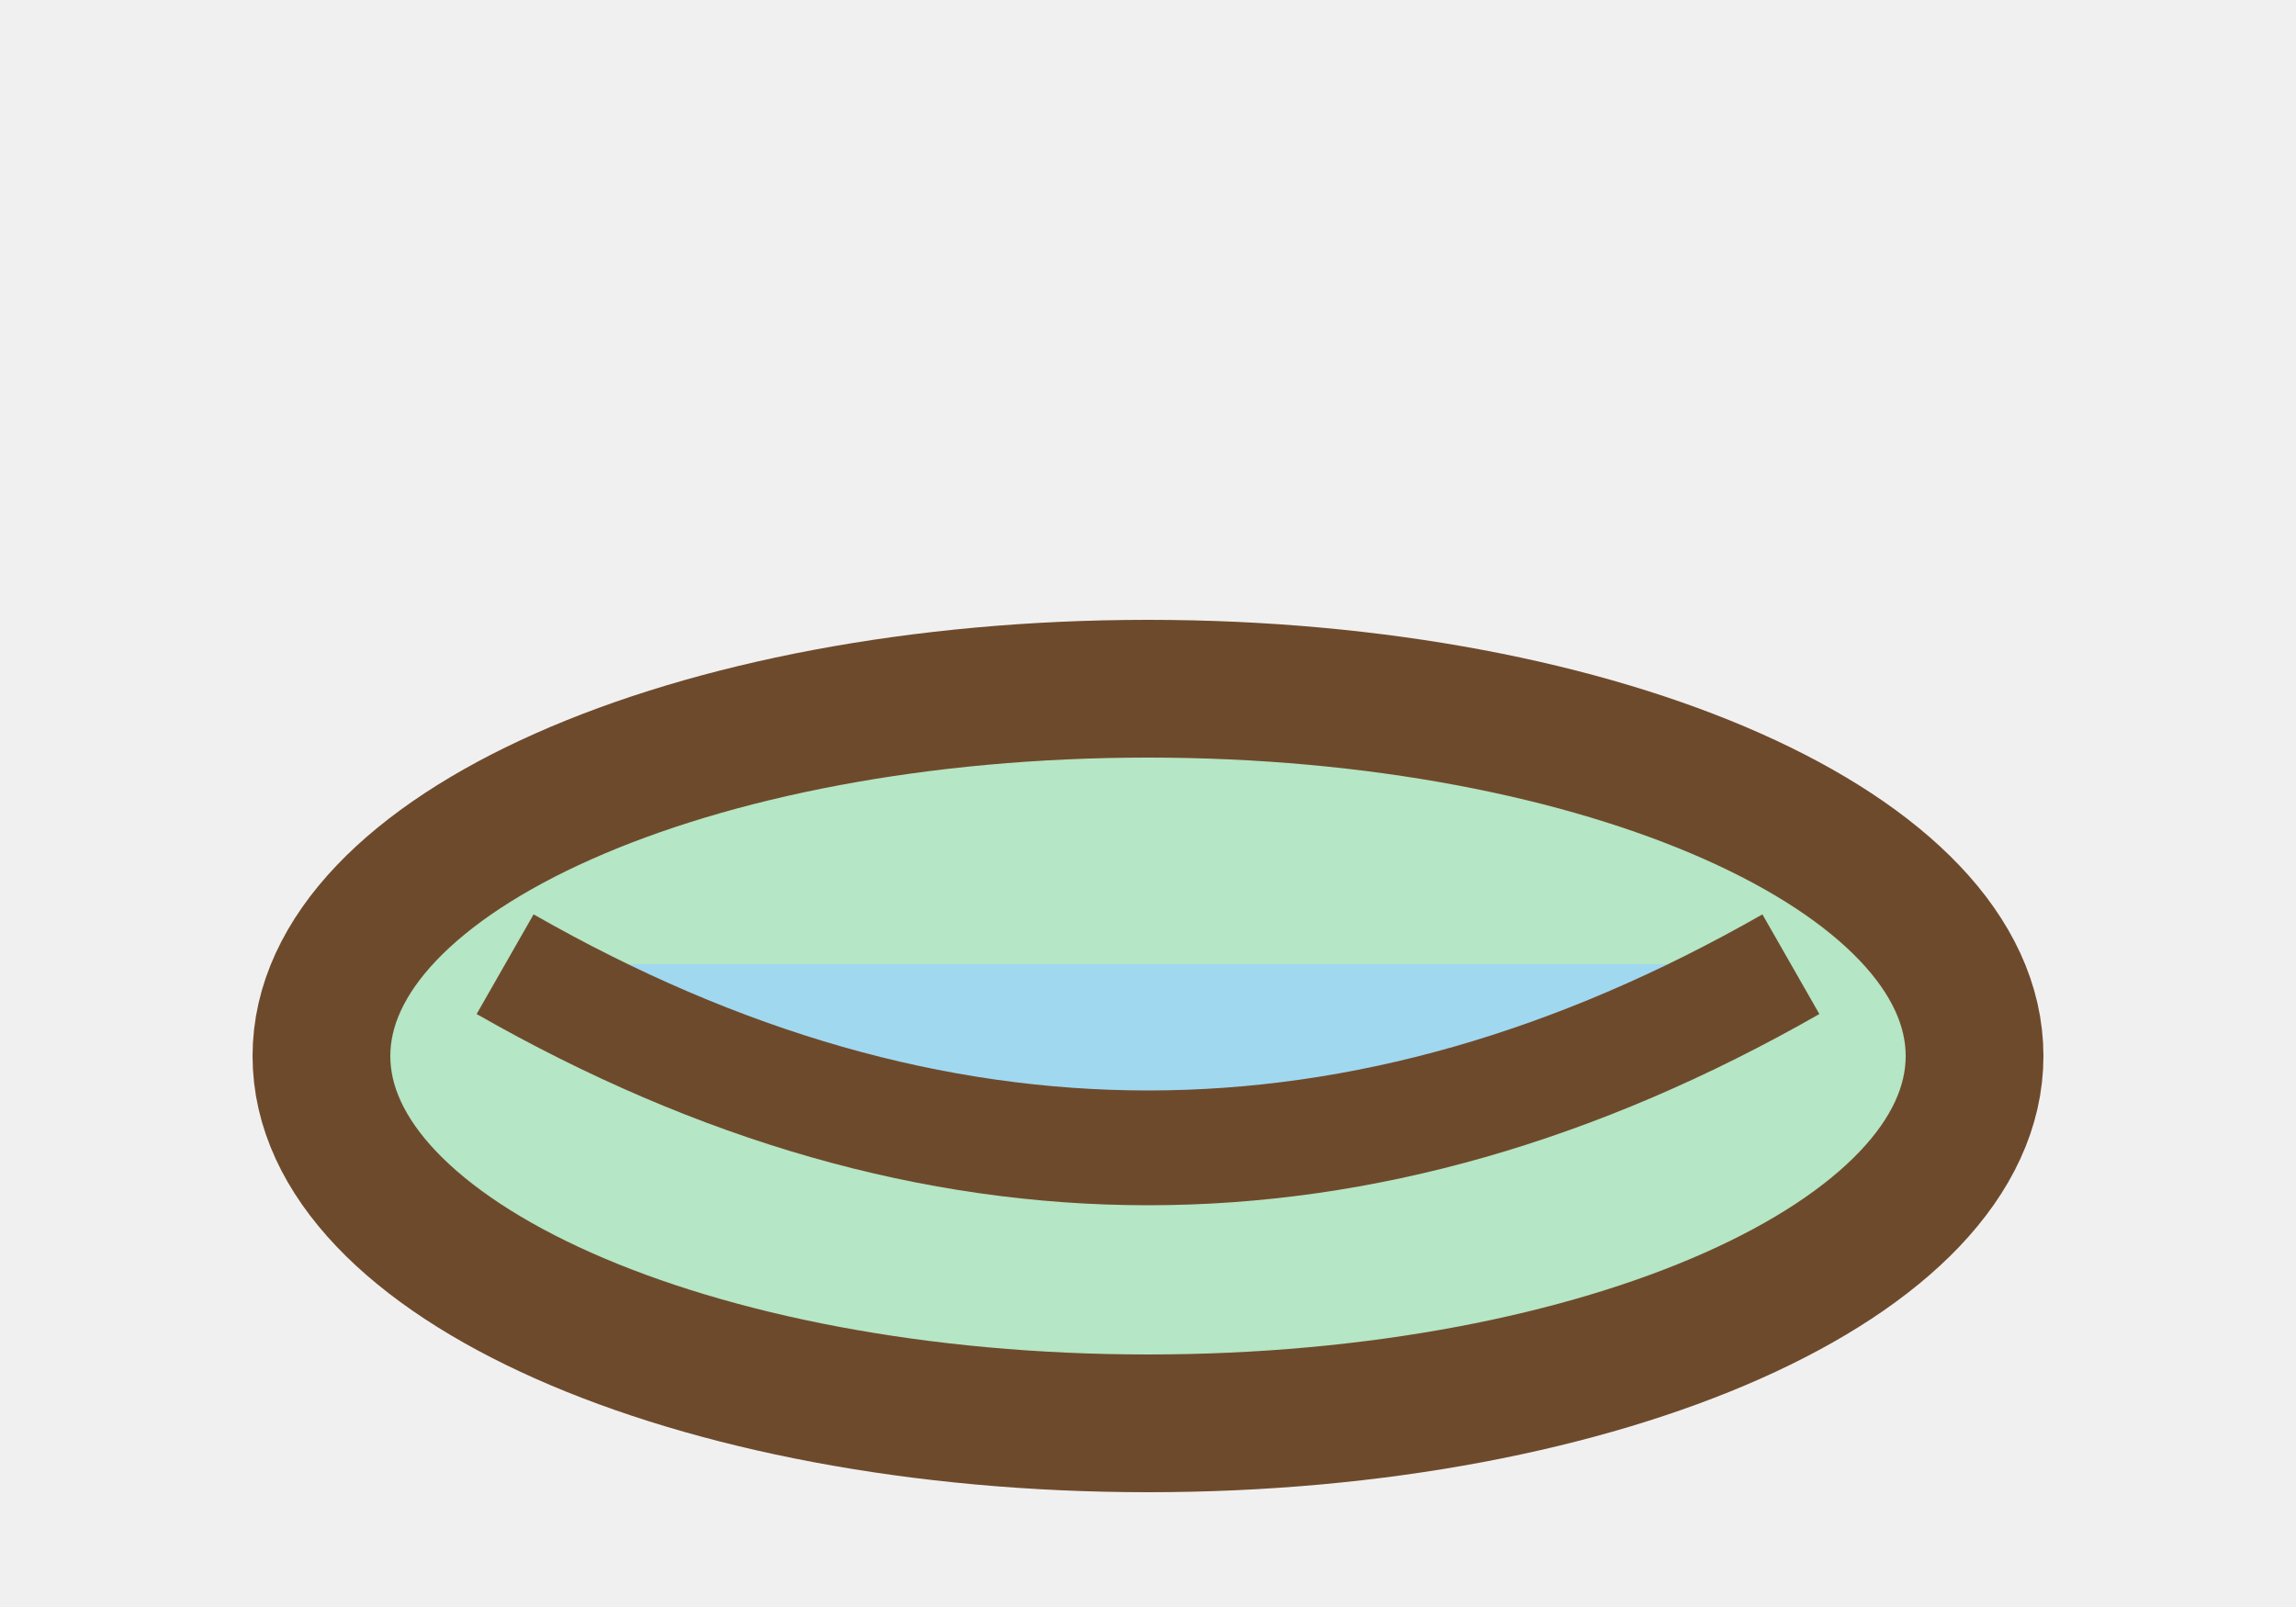
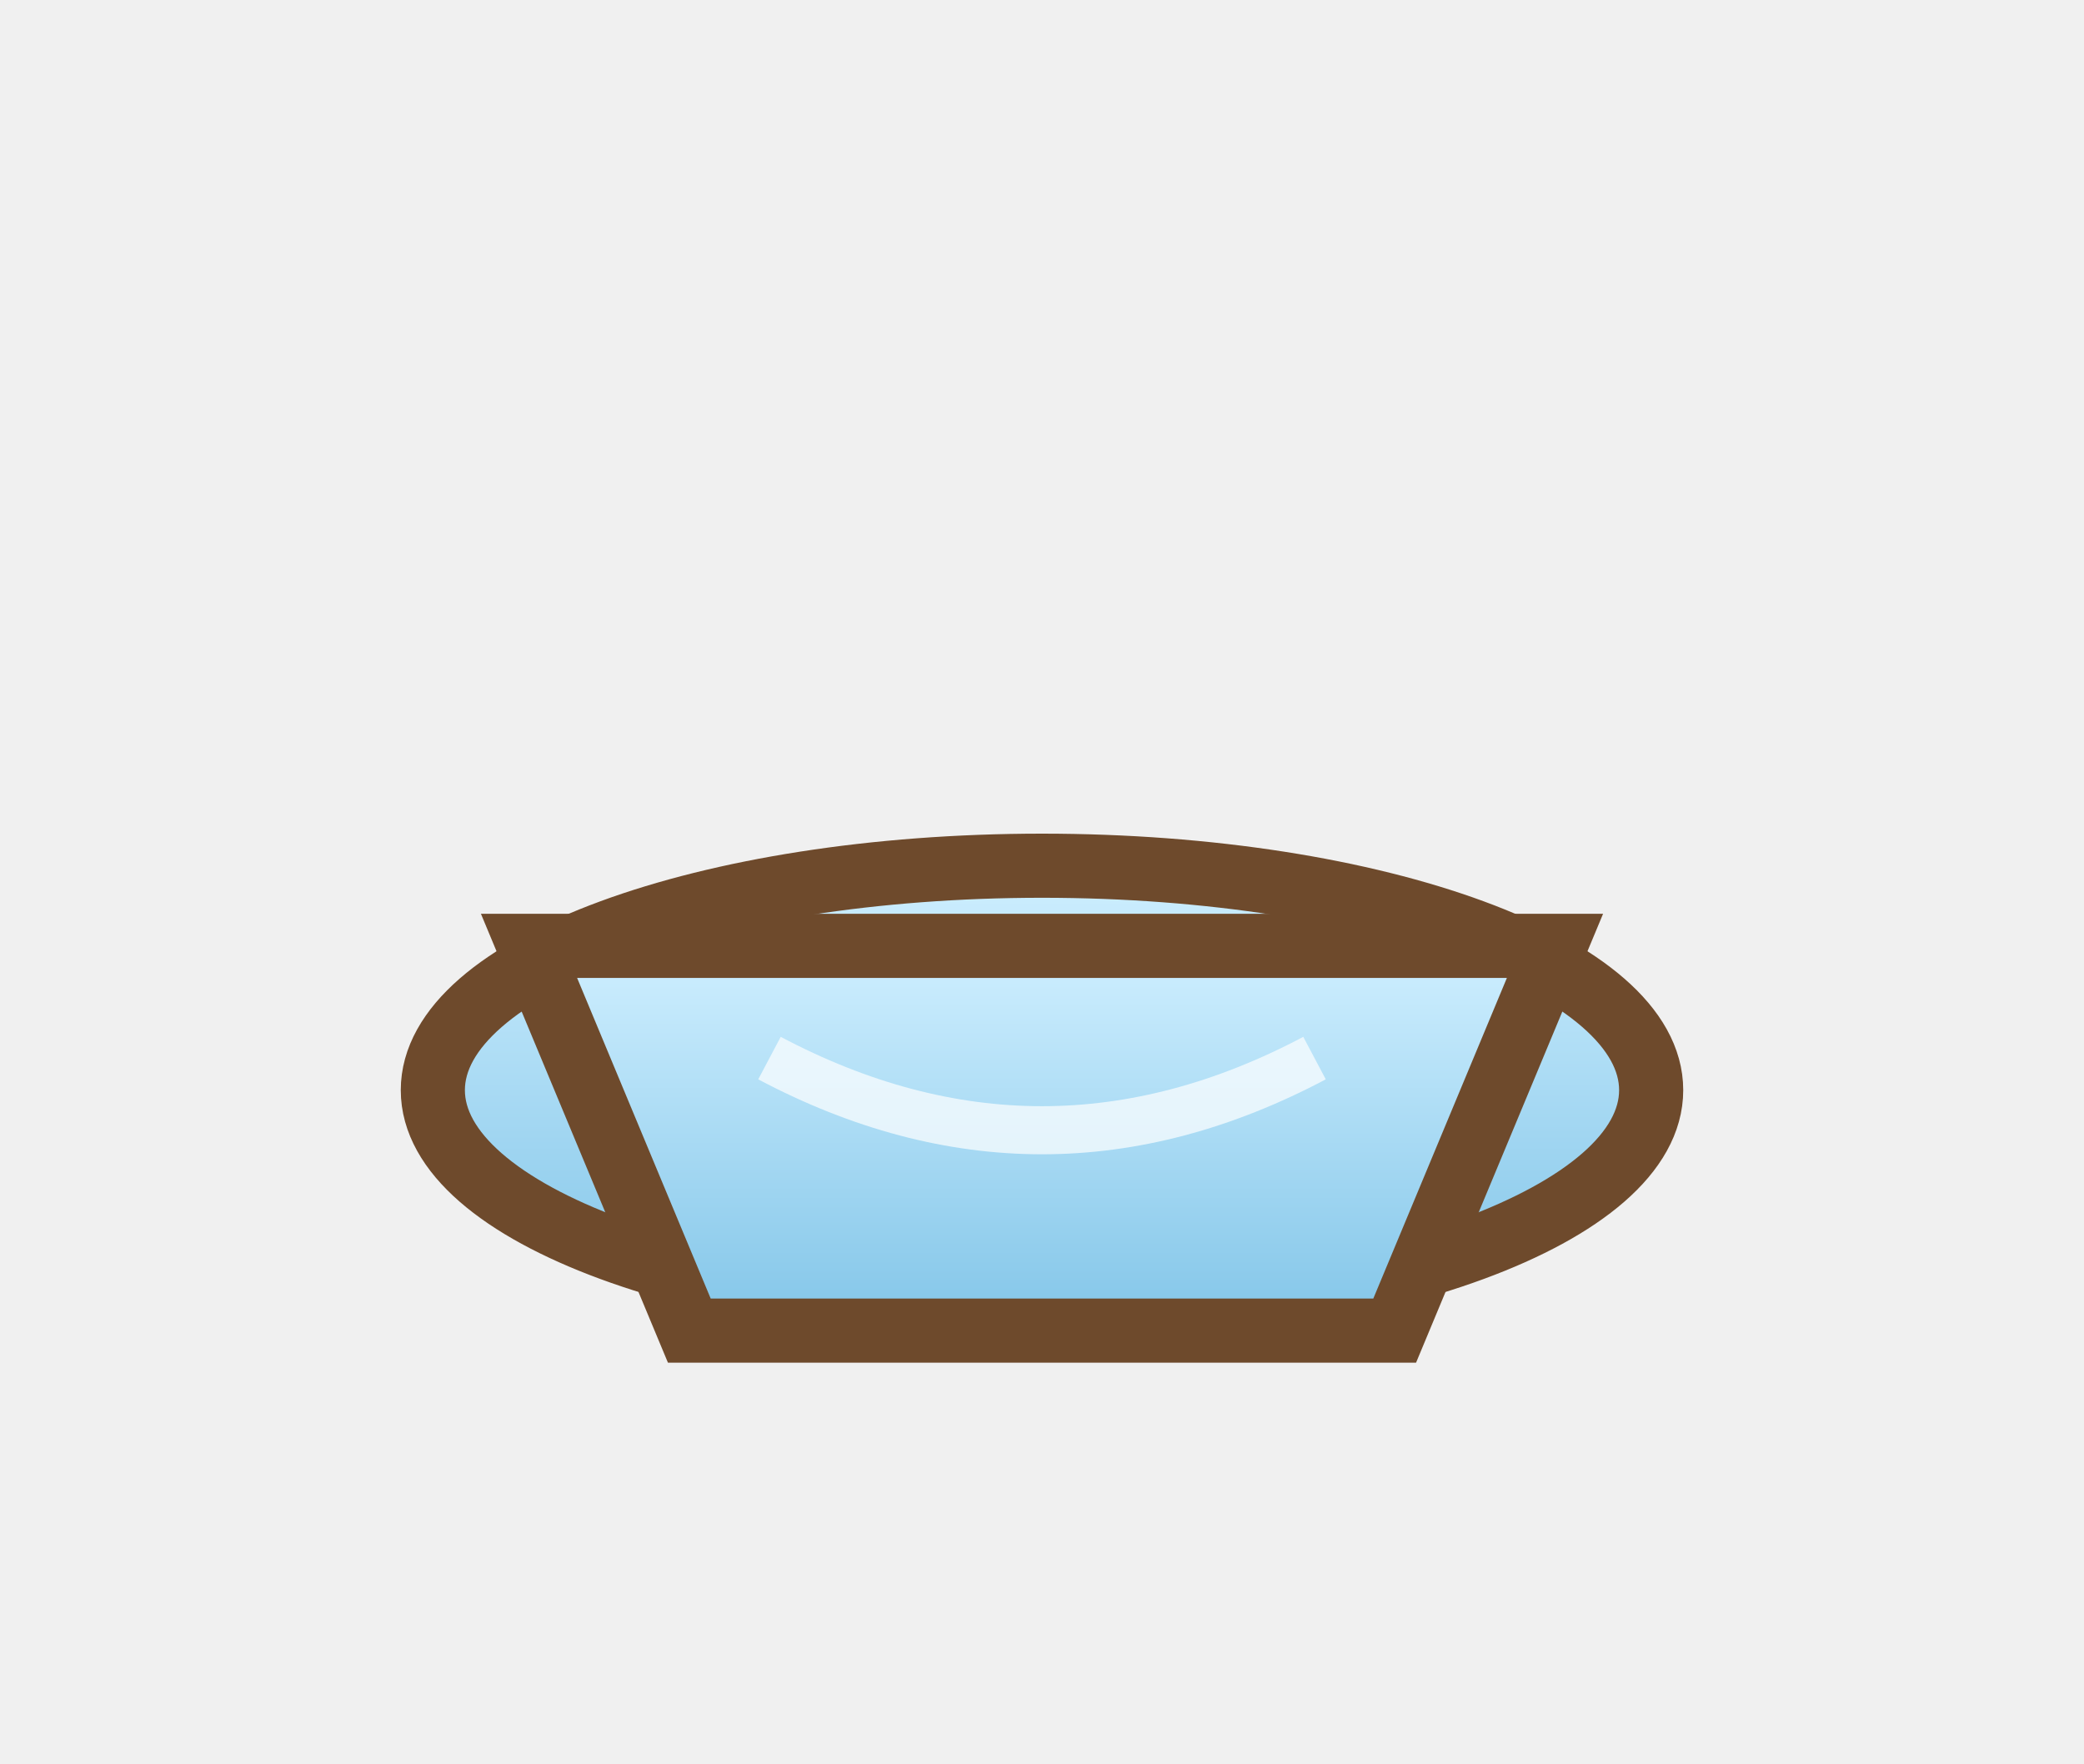
- <svg xmlns="http://www.w3.org/2000/svg" width="100" height="70" viewBox="0 0 100 70">
-   <ellipse cx="50" cy="46" rx="36" ry="16" fill="#B5E6C5" stroke="#6E4A2C" stroke-width="6" />
-   <path d="M22 42 Q50 58 78 42" fill="#A0D8F0" stroke="#6E4A2C" stroke-width="5" />
+ <svg xmlns="http://www.w3.org/2000/svg" width="260" height="220" viewBox="0 0 260 220">
+   <defs>
+     <linearGradient id="pink" x1="0" y1="0" x2="0" y2="1">
+       <stop offset="0" stop-color="#FFDCE8" />
+       <stop offset="1" stop-color="#F5A2BF" />
+     </linearGradient>
+     <linearGradient id="mint" x1="0" y1="0" x2="0" y2="1">
+       <stop offset="0" stop-color="#DFF9E5" />
+       <stop offset="1" stop-color="#94D6AA" />
+     </linearGradient>
+     <linearGradient id="blue" x1="0" y1="0" x2="0" y2="1">
+       <stop offset="0" stop-color="#CFEFFF" />
+       <stop offset="1" stop-color="#82C5E8" />
+     </linearGradient>
+     <linearGradient id="wood" x1="0" y1="0" x2="0" y2="1">
+       <stop offset="0" stop-color="#D9A46A" />
+       <stop offset="1" stop-color="#A96F3F" />
+     </linearGradient>
+     <linearGradient id="cream" x1="0" y1="0" x2="0" y2="1">
+       <stop offset="0" stop-color="#FFF8E8" />
+       <stop offset="1" stop-color="#F3D7B3" />
+     </linearGradient>
+     <linearGradient id="yellow" x1="0" y1="0" x2="0" y2="1">
+       <stop offset="0" stop-color="#FFF3AA" />
+       <stop offset="1" stop-color="#F2C55E" />
+     </linearGradient>
+     <linearGradient id="lilac" x1="0" y1="0" x2="0" y2="1">
+       <stop offset="0" stop-color="#E8D6FF" />
+       <stop offset="1" stop-color="#B89BE8" />
+     </linearGradient>
+   </defs>
+   <ellipse cx="130" cy="136" rx="76" ry="28" fill="url(#blue)" stroke="#6E4A2C" stroke-width="8" />
+   <path d="M66 118 h128 l-20 48 H86Z" fill="url(#blue)" stroke="#6E4A2C" stroke-width="8" />
+   <path d="M96 132 q34 18 68 0" fill="none" stroke="#FFFFFF" stroke-width="6" opacity=".7" />
</svg>
